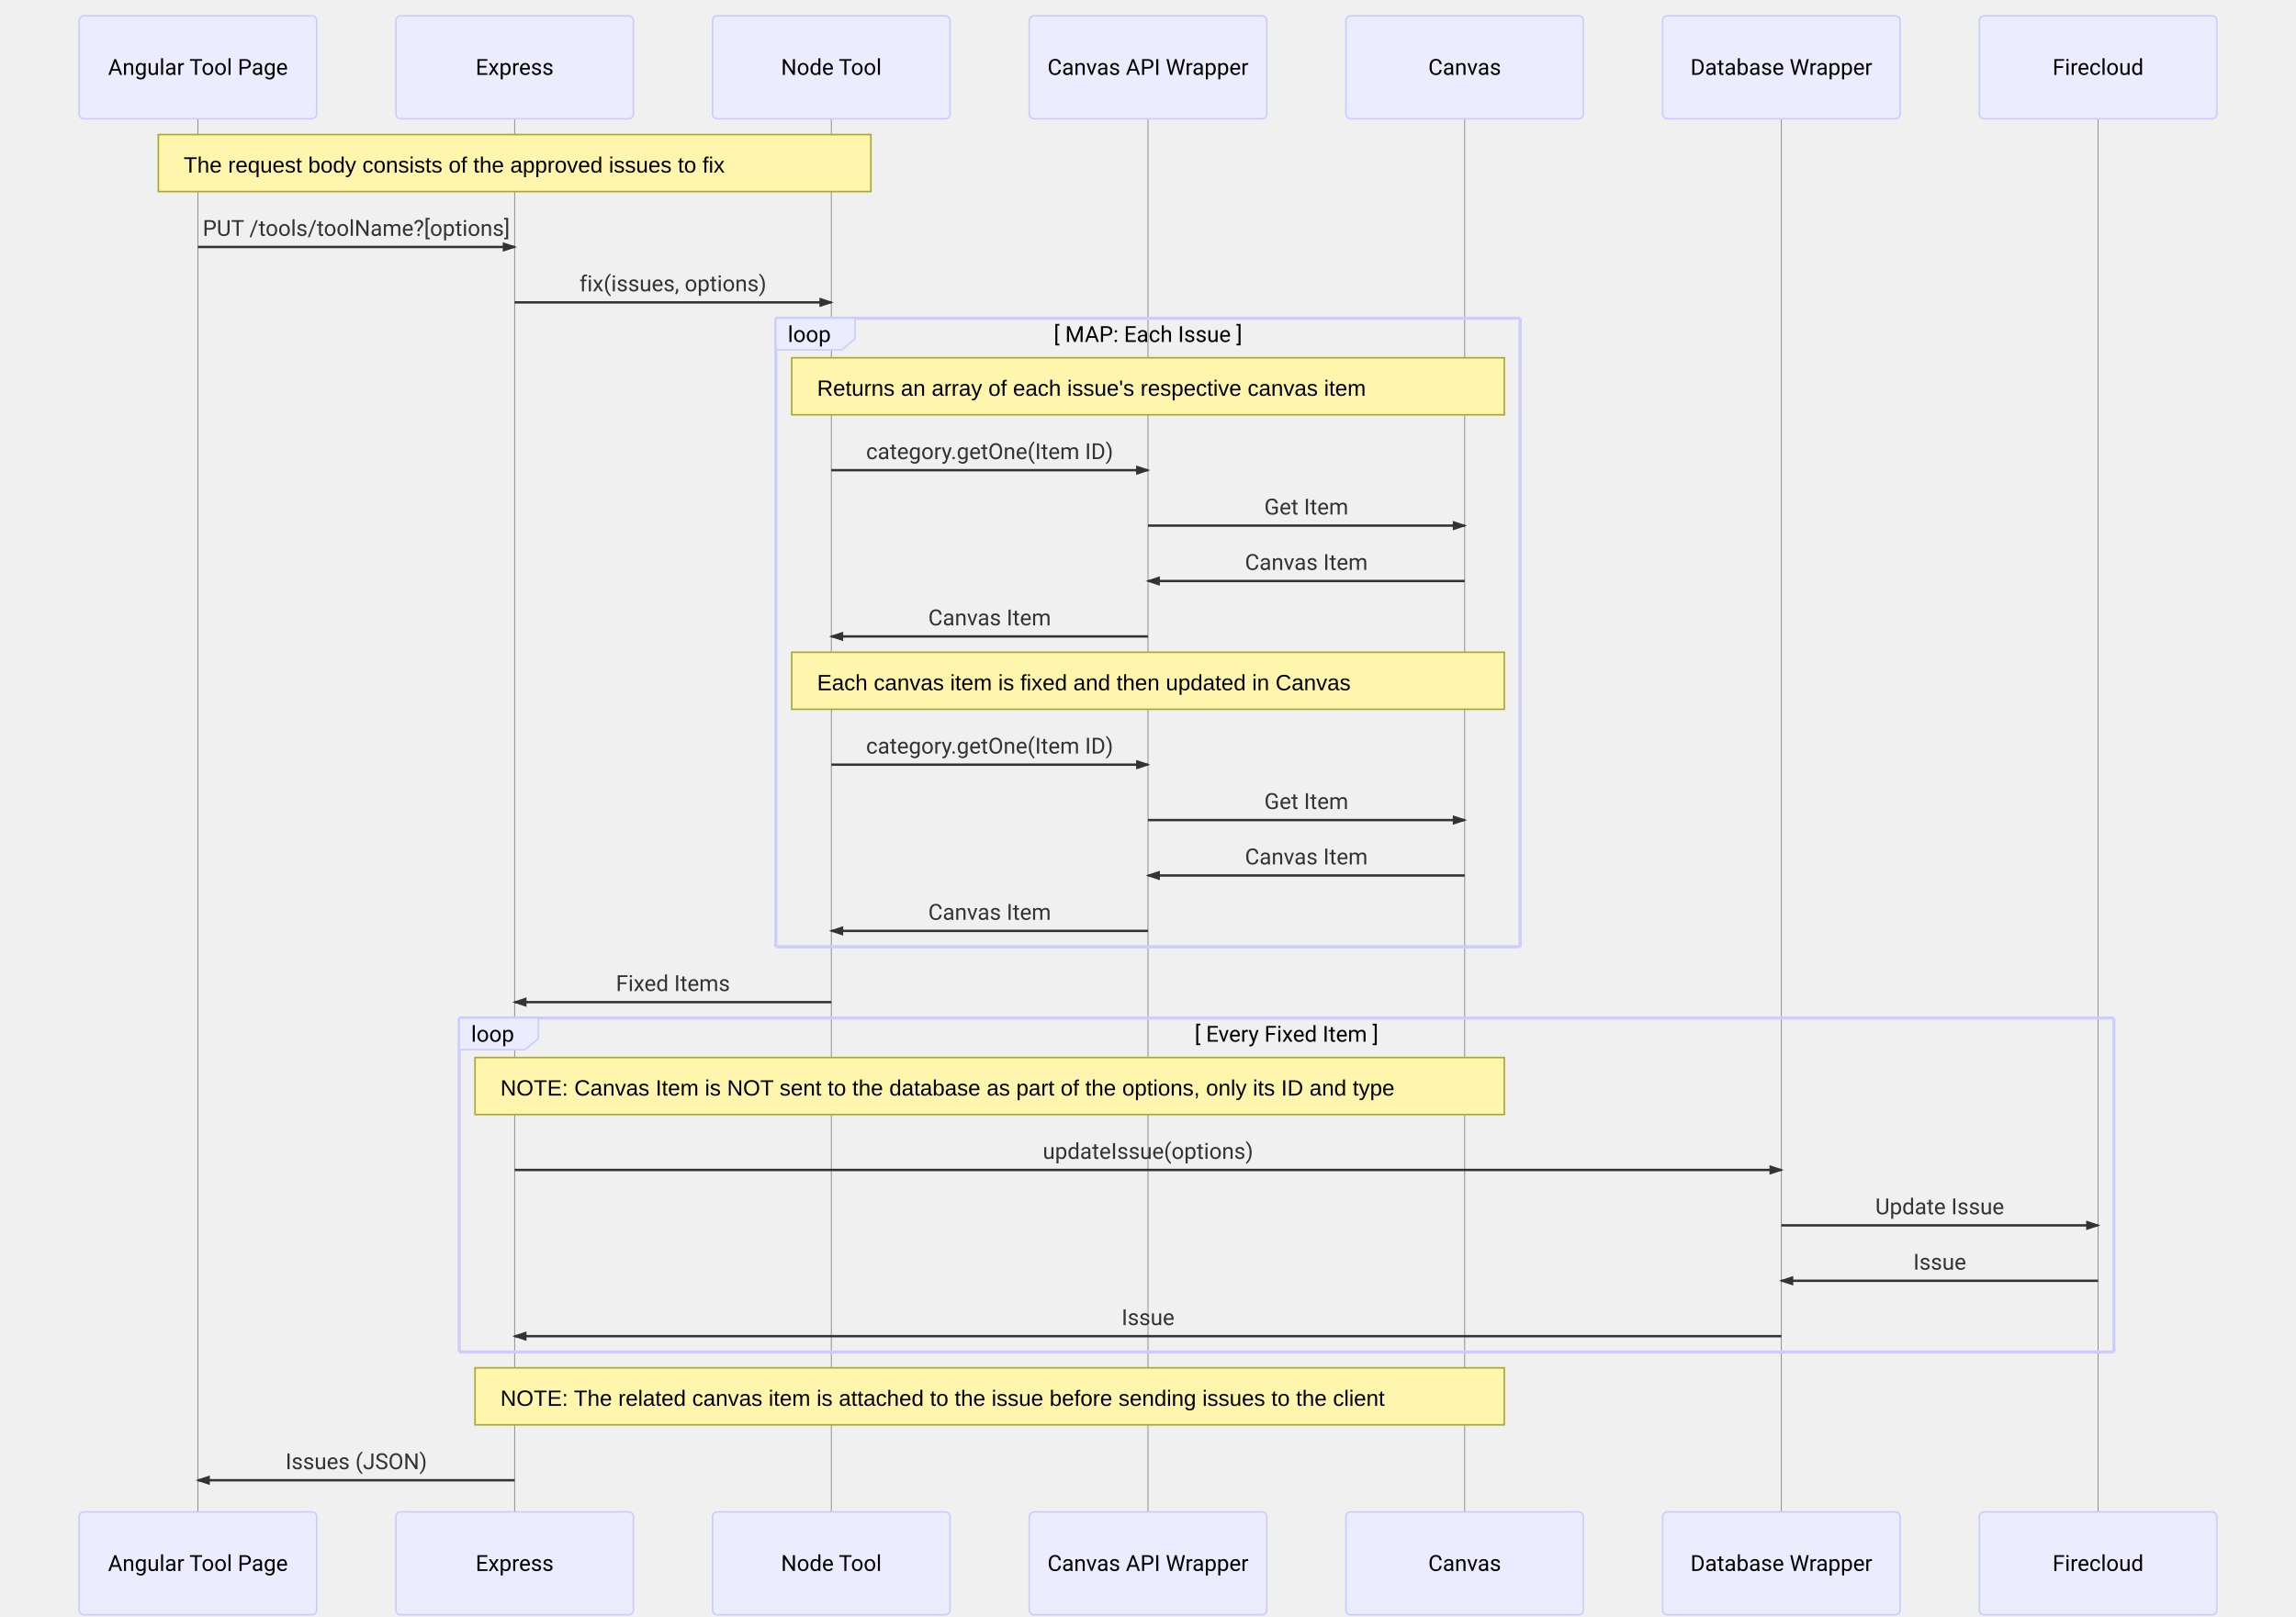
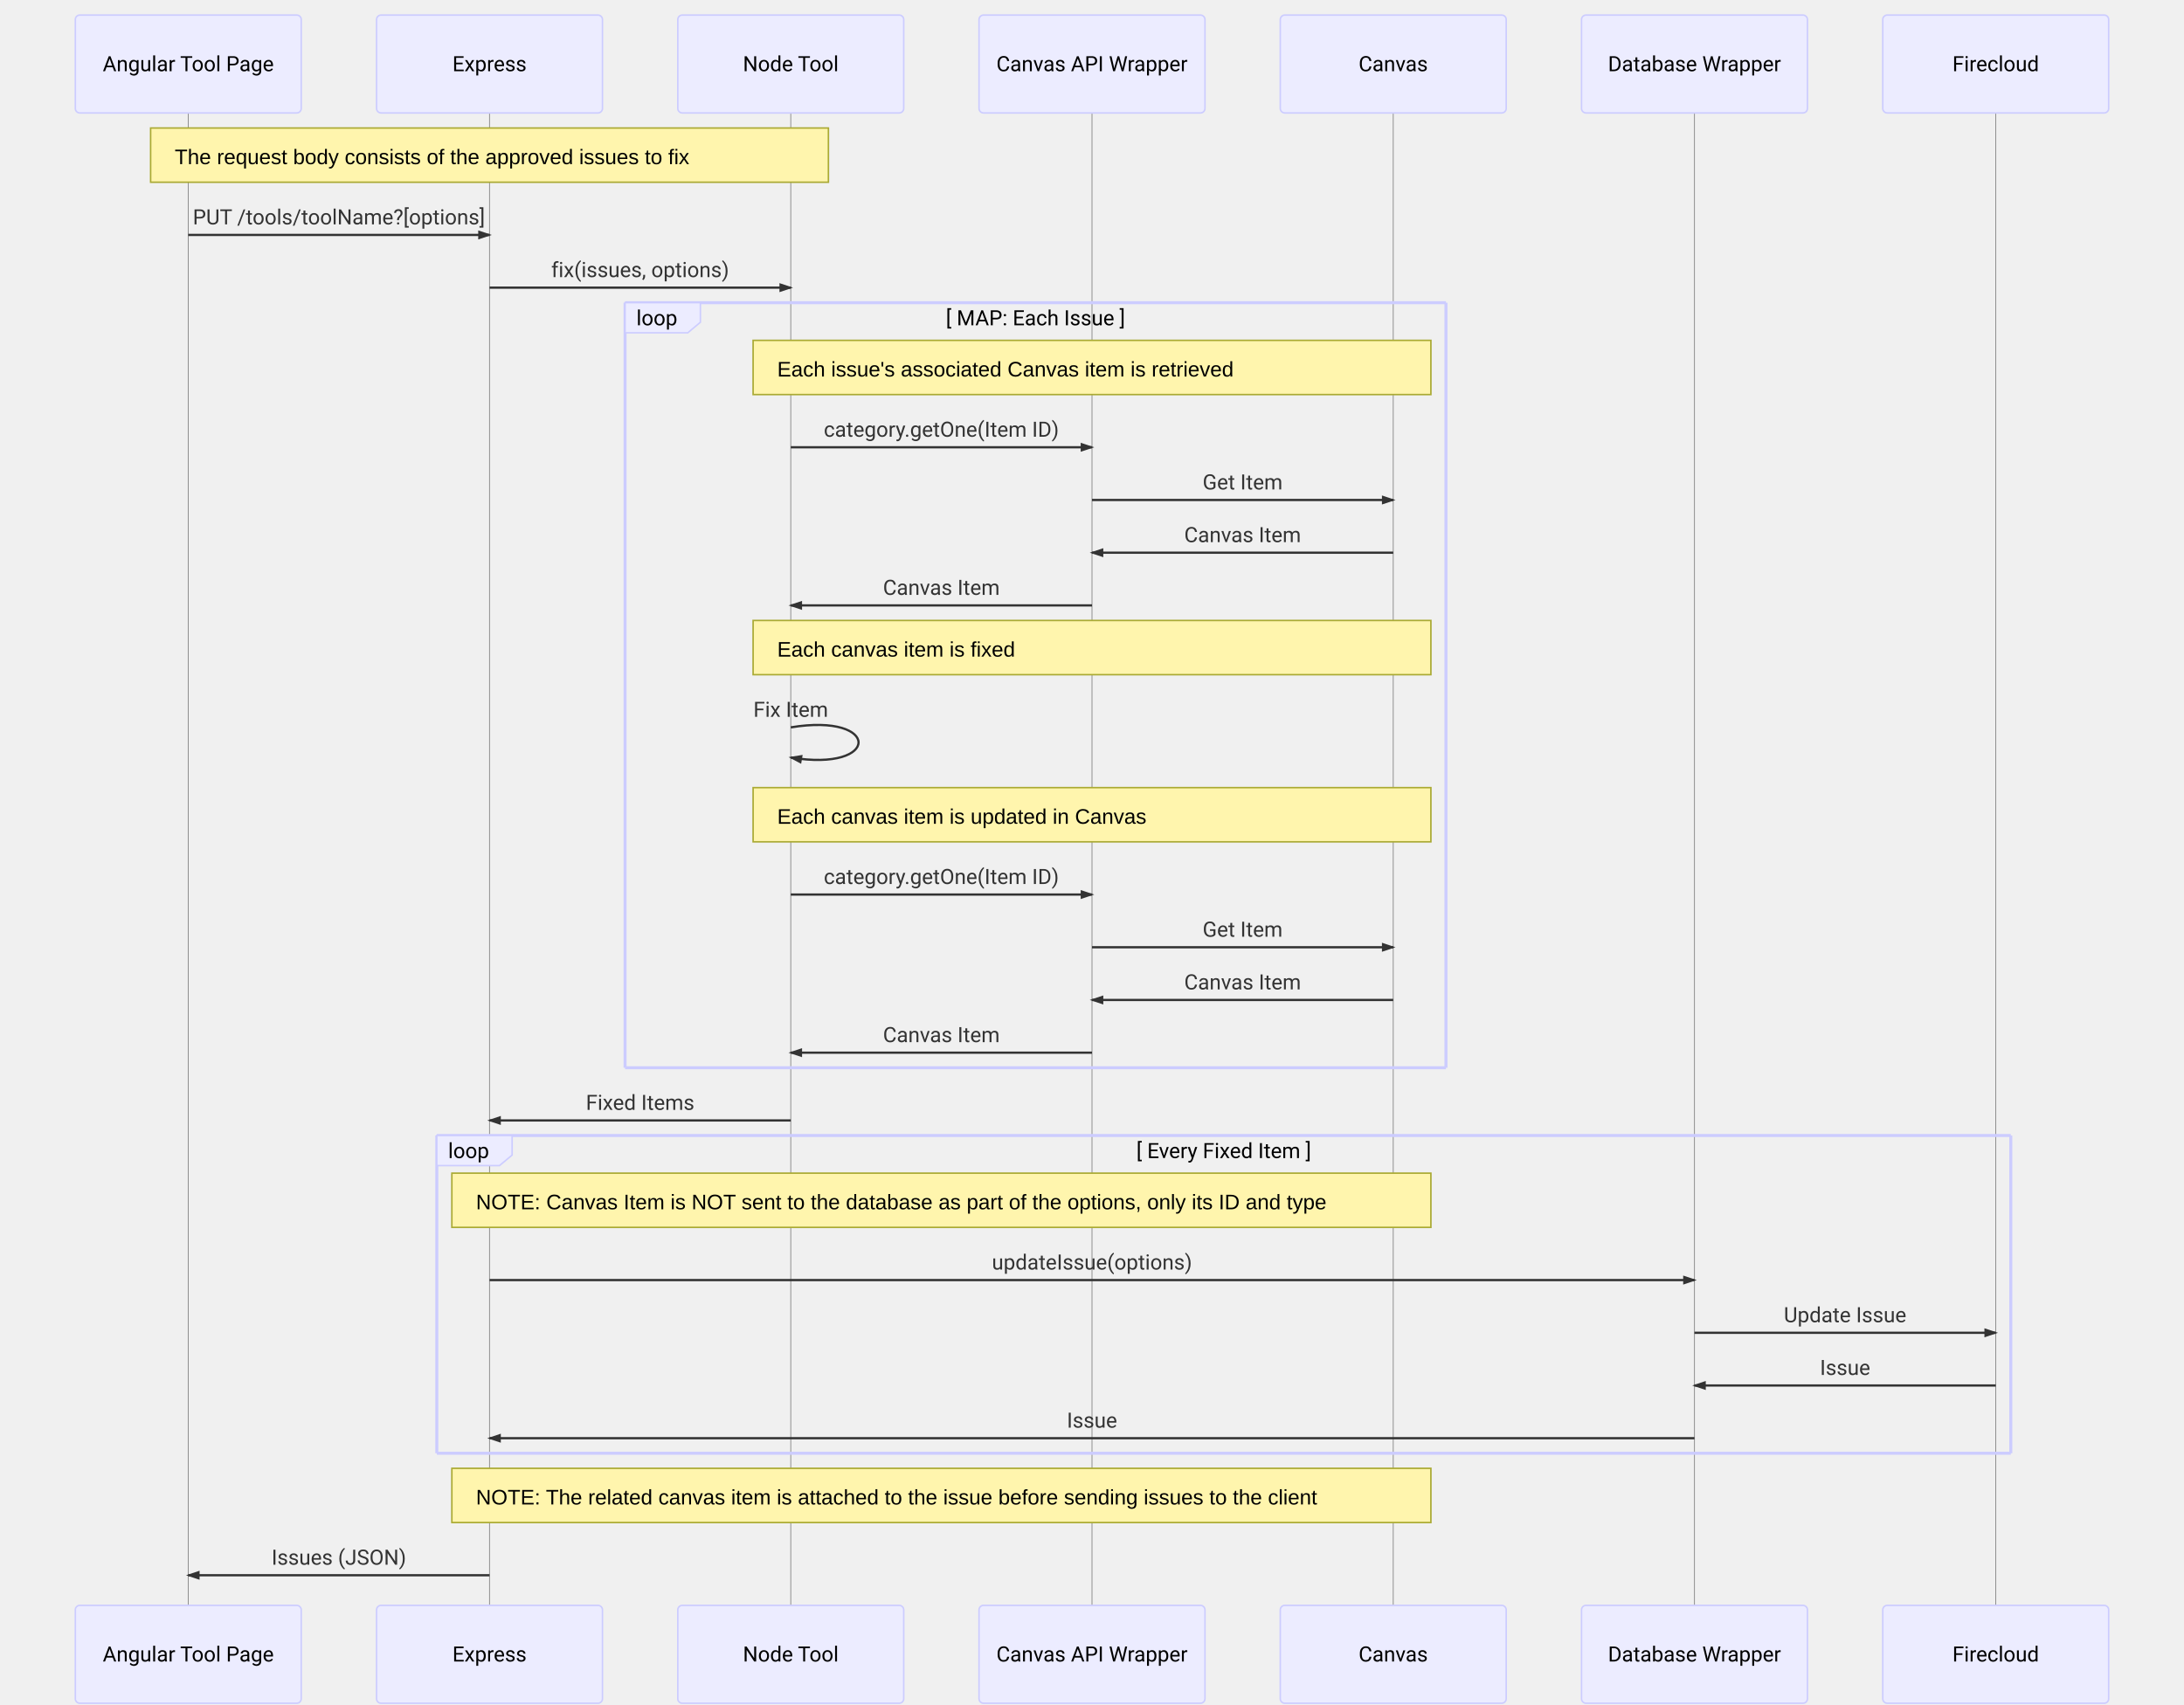
- <svg xmlns="http://www.w3.org/2000/svg" id="mermaid-1526591753409" width="100%" height="100%" style="max-width:1450px;" viewBox="-50 -10 1450 1021">
+ <svg xmlns="http://www.w3.org/2000/svg" id="mermaid-1526596666016" width="100%" height="100%" style="max-width:1450px;" viewBox="-50 -10 1450 1132">
  <style>


- #mermaid-1526591753409 .label {
+ #mermaid-1526596666016 .label {
  font-family: 'trebuchet ms', verdana, arial;
  color: #333; }

- #mermaid-1526591753409 .node rect,
- #mermaid-1526591753409 .node circle,
- #mermaid-1526591753409 .node ellipse,
- #mermaid-1526591753409 .node polygon {
+ #mermaid-1526596666016 .node rect,
+ #mermaid-1526596666016 .node circle,
+ #mermaid-1526596666016 .node ellipse,
+ #mermaid-1526596666016 .node polygon {
  fill: #ECECFF;
  stroke: #9370DB;
  stroke-width: 1px; }

- #mermaid-1526591753409 .node.clickable {
+ #mermaid-1526596666016 .node.clickable {
  cursor: pointer; }

- #mermaid-1526591753409 .arrowheadPath {
+ #mermaid-1526596666016 .arrowheadPath {
  fill: #333333; }

- #mermaid-1526591753409 .edgePath .path {
+ #mermaid-1526596666016 .edgePath .path {
  stroke: #333333;
  stroke-width: 1.5px; }

- #mermaid-1526591753409 .edgeLabel {
+ #mermaid-1526596666016 .edgeLabel {
  background-color: #e8e8e8; }

- #mermaid-1526591753409 .cluster rect {
+ #mermaid-1526596666016 .cluster rect {
  fill: #ffffde !important;
  stroke: #aaaa33 !important;
  stroke-width: 1px !important; }

- #mermaid-1526591753409 .cluster text {
+ #mermaid-1526596666016 .cluster text {
  fill: #333; }

- #mermaid-1526591753409 div.mermaidTooltip {
+ #mermaid-1526596666016 div.mermaidTooltip {
  position: absolute;
  text-align: center;
  max-width: 200px;
  padding: 2px;
  font-family: 'trebuchet ms', verdana, arial;
  font-size: 12px;
  background: #ffffde;
  border: 1px solid #aaaa33;
  border-radius: 2px;
  pointer-events: none;
  z-index: 100; }

- #mermaid-1526591753409 .actor {
+ #mermaid-1526596666016 .actor {
  stroke: #CCCCFF;
  fill: #ECECFF; }

- #mermaid-1526591753409 text.actor {
+ #mermaid-1526596666016 text.actor {
  fill: black;
  stroke: none; }

- #mermaid-1526591753409 .actor-line {
+ #mermaid-1526596666016 .actor-line {
  stroke: grey; }

- #mermaid-1526591753409 .messageLine0 {
+ #mermaid-1526596666016 .messageLine0 {
  stroke-width: 1.5;
  stroke-dasharray: '2 2';
  marker-end: 'url(#arrowhead)';
  stroke: #333; }

- #mermaid-1526591753409 .messageLine1 {
+ #mermaid-1526596666016 .messageLine1 {
  stroke-width: 1.5;
  stroke-dasharray: '2 2';
  stroke: #333; }

- #mermaid-1526591753409 #arrowhead {
+ #mermaid-1526596666016 #arrowhead {
  fill: #333; }

- #mermaid-1526591753409 #crosshead path {
+ #mermaid-1526596666016 #crosshead path {
  fill: #333 !important;
  stroke: #333 !important; }

- #mermaid-1526591753409 .messageText {
+ #mermaid-1526596666016 .messageText {
  fill: #333;
  stroke: none; }

- #mermaid-1526591753409 .labelBox {
+ #mermaid-1526596666016 .labelBox {
  stroke: #CCCCFF;
  fill: #ECECFF; }

- #mermaid-1526591753409 .labelText {
+ #mermaid-1526596666016 .labelText {
  fill: black;
  stroke: none; }

- #mermaid-1526591753409 .loopText {
+ #mermaid-1526596666016 .loopText {
  fill: black;
  stroke: none; }

- #mermaid-1526591753409 .loopLine {
+ #mermaid-1526596666016 .loopLine {
  stroke-width: 2;
  stroke-dasharray: '2 2';
  marker-end: 'url(#arrowhead)';
  stroke: #CCCCFF; }

- #mermaid-1526591753409 .note {
+ #mermaid-1526596666016 .note {
  stroke: #aaaa33;
  fill: #fff5ad; }

- #mermaid-1526591753409 .noteText {
+ #mermaid-1526596666016 .noteText {
  fill: black;
  stroke: none;
  font-family: 'trebuchet ms', verdana, arial;
  font-size: 14px; }


- #mermaid-1526591753409 .section {
+ #mermaid-1526596666016 .section {
  stroke: none;
  opacity: 0.2; }

- #mermaid-1526591753409 .section0 {
+ #mermaid-1526596666016 .section0 {
  fill: rgba(102, 102, 255, 0.49); }

- #mermaid-1526591753409 .section2 {
+ #mermaid-1526596666016 .section2 {
  fill: #fff400; }

- #mermaid-1526591753409 .section1,
- #mermaid-1526591753409 .section3 {
+ #mermaid-1526596666016 .section1,
+ #mermaid-1526596666016 .section3 {
  fill: white;
  opacity: 0.2; }

- #mermaid-1526591753409 .sectionTitle0 {
+ #mermaid-1526596666016 .sectionTitle0 {
  fill: #333; }

- #mermaid-1526591753409 .sectionTitle1 {
+ #mermaid-1526596666016 .sectionTitle1 {
  fill: #333; }

- #mermaid-1526591753409 .sectionTitle2 {
+ #mermaid-1526596666016 .sectionTitle2 {
  fill: #333; }

- #mermaid-1526591753409 .sectionTitle3 {
+ #mermaid-1526596666016 .sectionTitle3 {
  fill: #333; }

- #mermaid-1526591753409 .sectionTitle {
+ #mermaid-1526596666016 .sectionTitle {
  text-anchor: start;
  font-size: 11px;
  text-height: 14px; }


- #mermaid-1526591753409 .grid .tick {
+ #mermaid-1526596666016 .grid .tick {
  stroke: lightgrey;
  opacity: 0.3;
  shape-rendering: crispEdges; }

- #mermaid-1526591753409 .grid path {
+ #mermaid-1526596666016 .grid path {
  stroke-width: 0; }


- #mermaid-1526591753409 .today {
+ #mermaid-1526596666016 .today {
  fill: none;
  stroke: red;
  stroke-width: 2px; }



- #mermaid-1526591753409 .task {
+ #mermaid-1526596666016 .task {
  stroke-width: 2; }

- #mermaid-1526591753409 .taskText {
+ #mermaid-1526596666016 .taskText {
  text-anchor: middle;
  font-size: 11px; }

- #mermaid-1526591753409 .taskTextOutsideRight {
+ #mermaid-1526596666016 .taskTextOutsideRight {
  fill: black;
  text-anchor: start;
  font-size: 11px; }

- #mermaid-1526591753409 .taskTextOutsideLeft {
+ #mermaid-1526596666016 .taskTextOutsideLeft {
  fill: black;
  text-anchor: end;
  font-size: 11px; }


- #mermaid-1526591753409 .taskText0,
- #mermaid-1526591753409 .taskText1,
- #mermaid-1526591753409 .taskText2,
- #mermaid-1526591753409 .taskText3 {
+ #mermaid-1526596666016 .taskText0,
+ #mermaid-1526596666016 .taskText1,
+ #mermaid-1526596666016 .taskText2,
+ #mermaid-1526596666016 .taskText3 {
  fill: white; }

- #mermaid-1526591753409 .task0,
- #mermaid-1526591753409 .task1,
- #mermaid-1526591753409 .task2,
- #mermaid-1526591753409 .task3 {
+ #mermaid-1526596666016 .task0,
+ #mermaid-1526596666016 .task1,
+ #mermaid-1526596666016 .task2,
+ #mermaid-1526596666016 .task3 {
  fill: #8a90dd;
  stroke: #534fbc; }

- #mermaid-1526591753409 .taskTextOutside0,
- #mermaid-1526591753409 .taskTextOutside2 {
+ #mermaid-1526596666016 .taskTextOutside0,
+ #mermaid-1526596666016 .taskTextOutside2 {
  fill: black; }

- #mermaid-1526591753409 .taskTextOutside1,
- #mermaid-1526591753409 .taskTextOutside3 {
+ #mermaid-1526596666016 .taskTextOutside1,
+ #mermaid-1526596666016 .taskTextOutside3 {
  fill: black; }


- #mermaid-1526591753409 .active0,
- #mermaid-1526591753409 .active1,
- #mermaid-1526591753409 .active2,
- #mermaid-1526591753409 .active3 {
+ #mermaid-1526596666016 .active0,
+ #mermaid-1526596666016 .active1,
+ #mermaid-1526596666016 .active2,
+ #mermaid-1526596666016 .active3 {
  fill: #bfc7ff;
  stroke: #534fbc; }

- #mermaid-1526591753409 .activeText0,
- #mermaid-1526591753409 .activeText1,
- #mermaid-1526591753409 .activeText2,
- #mermaid-1526591753409 .activeText3 {
+ #mermaid-1526596666016 .activeText0,
+ #mermaid-1526596666016 .activeText1,
+ #mermaid-1526596666016 .activeText2,
+ #mermaid-1526596666016 .activeText3 {
  fill: black !important; }


- #mermaid-1526591753409 .done0,
- #mermaid-1526591753409 .done1,
- #mermaid-1526591753409 .done2,
- #mermaid-1526591753409 .done3 {
+ #mermaid-1526596666016 .done0,
+ #mermaid-1526596666016 .done1,
+ #mermaid-1526596666016 .done2,
+ #mermaid-1526596666016 .done3 {
  stroke: grey;
  fill: lightgrey;
  stroke-width: 2; }

- #mermaid-1526591753409 .doneText0,
- #mermaid-1526591753409 .doneText1,
- #mermaid-1526591753409 .doneText2,
- #mermaid-1526591753409 .doneText3 {
+ #mermaid-1526596666016 .doneText0,
+ #mermaid-1526596666016 .doneText1,
+ #mermaid-1526596666016 .doneText2,
+ #mermaid-1526596666016 .doneText3 {
  fill: black !important; }


- #mermaid-1526591753409 .crit0,
- #mermaid-1526591753409 .crit1,
- #mermaid-1526591753409 .crit2,
- #mermaid-1526591753409 .crit3 {
+ #mermaid-1526596666016 .crit0,
+ #mermaid-1526596666016 .crit1,
+ #mermaid-1526596666016 .crit2,
+ #mermaid-1526596666016 .crit3 {
  stroke: #ff8888;
  fill: red;
  stroke-width: 2; }

- #mermaid-1526591753409 .activeCrit0,
- #mermaid-1526591753409 .activeCrit1,
- #mermaid-1526591753409 .activeCrit2,
- #mermaid-1526591753409 .activeCrit3 {
+ #mermaid-1526596666016 .activeCrit0,
+ #mermaid-1526596666016 .activeCrit1,
+ #mermaid-1526596666016 .activeCrit2,
+ #mermaid-1526596666016 .activeCrit3 {
  stroke: #ff8888;
  fill: #bfc7ff;
  stroke-width: 2; }

- #mermaid-1526591753409 .doneCrit0,
- #mermaid-1526591753409 .doneCrit1,
- #mermaid-1526591753409 .doneCrit2,
- #mermaid-1526591753409 .doneCrit3 {
+ #mermaid-1526596666016 .doneCrit0,
+ #mermaid-1526596666016 .doneCrit1,
+ #mermaid-1526596666016 .doneCrit2,
+ #mermaid-1526596666016 .doneCrit3 {
  stroke: #ff8888;
  fill: lightgrey;
  stroke-width: 2;
  cursor: pointer;
  shape-rendering: crispEdges; }

- #mermaid-1526591753409 .doneCritText0,
- #mermaid-1526591753409 .doneCritText1,
- #mermaid-1526591753409 .doneCritText2,
- #mermaid-1526591753409 .doneCritText3 {
+ #mermaid-1526596666016 .doneCritText0,
+ #mermaid-1526596666016 .doneCritText1,
+ #mermaid-1526596666016 .doneCritText2,
+ #mermaid-1526596666016 .doneCritText3 {
  fill: black !important; }

- #mermaid-1526591753409 .activeCritText0,
- #mermaid-1526591753409 .activeCritText1,
- #mermaid-1526591753409 .activeCritText2,
- #mermaid-1526591753409 .activeCritText3 {
+ #mermaid-1526596666016 .activeCritText0,
+ #mermaid-1526596666016 .activeCritText1,
+ #mermaid-1526596666016 .activeCritText2,
+ #mermaid-1526596666016 .activeCritText3 {
  fill: black !important; }

- #mermaid-1526591753409 .titleText {
+ #mermaid-1526596666016 .titleText {
  text-anchor: middle;
  font-size: 18px;
  fill: black; }

- #mermaid-1526591753409 g.classGroup text {
+ #mermaid-1526596666016 g.classGroup text {
  fill: #9370DB;
  stroke: none;
  font-family: 'trebuchet ms', verdana, arial;
  font-size: 10px; }

- #mermaid-1526591753409 g.classGroup rect {
+ #mermaid-1526596666016 g.classGroup rect {
  fill: #ECECFF;
  stroke: #9370DB; }

- #mermaid-1526591753409 g.classGroup line {
-   stroke: #9370DB;
-   stroke-width: 1; }
- 
- #mermaid-1526591753409 .classLabel .box {
+ #mermaid-1526596666016 g.classGroup line {
+   stroke: #9370DB;
+   stroke-width: 1; }
+ 
+ #mermaid-1526596666016 .classLabel .box {
  stroke: none;
  stroke-width: 0;
  fill: #ECECFF;
  opacity: 0.5; }

- #mermaid-1526591753409 .classLabel .label {
+ #mermaid-1526596666016 .classLabel .label {
  fill: #9370DB;
  font-size: 10px; }

- #mermaid-1526591753409 .relation {
+ #mermaid-1526596666016 .relation {
  stroke: #9370DB;
  stroke-width: 1;
  fill: none; }

- #mermaid-1526591753409 #compositionStart {
-   fill: #9370DB;
-   stroke: #9370DB;
-   stroke-width: 1; }
- 
- #mermaid-1526591753409 #compositionEnd {
-   fill: #9370DB;
-   stroke: #9370DB;
-   stroke-width: 1; }
- 
- #mermaid-1526591753409 #aggregationStart {
+ #mermaid-1526596666016 #compositionStart {
+   fill: #9370DB;
+   stroke: #9370DB;
+   stroke-width: 1; }
+ 
+ #mermaid-1526596666016 #compositionEnd {
+   fill: #9370DB;
+   stroke: #9370DB;
+   stroke-width: 1; }
+ 
+ #mermaid-1526596666016 #aggregationStart {
  fill: #ECECFF;
  stroke: #9370DB;
  stroke-width: 1; }

- #mermaid-1526591753409 #aggregationEnd {
+ #mermaid-1526596666016 #aggregationEnd {
  fill: #ECECFF;
  stroke: #9370DB;
  stroke-width: 1; }

- #mermaid-1526591753409 #dependencyStart {
-   fill: #9370DB;
-   stroke: #9370DB;
-   stroke-width: 1; }
- 
- #mermaid-1526591753409 #dependencyEnd {
-   fill: #9370DB;
-   stroke: #9370DB;
-   stroke-width: 1; }
- 
- #mermaid-1526591753409 #extensionStart {
-   fill: #9370DB;
-   stroke: #9370DB;
-   stroke-width: 1; }
- 
- #mermaid-1526591753409 #extensionEnd {
-   fill: #9370DB;
-   stroke: #9370DB;
-   stroke-width: 1; }
- 
- #mermaid-1526591753409 .commit-id,
- #mermaid-1526591753409 .commit-msg,
- #mermaid-1526591753409 .branch-label {
+ #mermaid-1526596666016 #dependencyStart {
+   fill: #9370DB;
+   stroke: #9370DB;
+   stroke-width: 1; }
+ 
+ #mermaid-1526596666016 #dependencyEnd {
+   fill: #9370DB;
+   stroke: #9370DB;
+   stroke-width: 1; }
+ 
+ #mermaid-1526596666016 #extensionStart {
+   fill: #9370DB;
+   stroke: #9370DB;
+   stroke-width: 1; }
+ 
+ #mermaid-1526596666016 #extensionEnd {
+   fill: #9370DB;
+   stroke: #9370DB;
+   stroke-width: 1; }
+ 
+ #mermaid-1526596666016 .commit-id,
+ #mermaid-1526596666016 .commit-msg,
+ #mermaid-1526596666016 .branch-label {
  fill: lightgrey;
  color: lightgrey; }
</style>
-   <style>#mermaid-1526591753409 {
+   <style>#mermaid-1526596666016 {
    color: rgba(0, 0, 0, 0.65);
    font: normal normal 400 normal 14px / 21px "Monospaced Number", "Chinese Quote", -apple-system, BlinkMacSystemFont, "Segoe UI", Roboto, "PingFang SC", "Hiragino Sans GB", "Microsoft YaHei", "Helvetica Neue", Helvetica, Arial, sans-serif;
  }</style>
  <g />
  <g>
-     <line id="actor0" x1="75" y1="5" x2="75" y2="1010" class="actor-line" stroke-width="0.5px" stroke="#999" />
+     <line id="actor700" x1="75" y1="5" x2="75" y2="1121" class="actor-line" stroke-width="0.5px" stroke="#999" />
    <rect x="0" y="0" fill="#eaeaea" stroke="#666" width="150" height="65" rx="3" ry="3" class="actor" />
    <text x="75" y="32.5" dominant-baseline="central" alignment-baseline="central" class="actor" style="text-anchor: middle;">
      <tspan x="75" dy="0">Angular Tool Page</tspan>
    </text>
  </g>
  <g>
-     <line id="actor1" x1="275" y1="5" x2="275" y2="1010" class="actor-line" stroke-width="0.5px" stroke="#999" />
+     <line id="actor701" x1="275" y1="5" x2="275" y2="1121" class="actor-line" stroke-width="0.5px" stroke="#999" />
    <rect x="200" y="0" fill="#eaeaea" stroke="#666" width="150" height="65" rx="3" ry="3" class="actor" />
    <text x="275" y="32.5" dominant-baseline="central" alignment-baseline="central" class="actor" style="text-anchor: middle;">
      <tspan x="275" dy="0">Express</tspan>
    </text>
  </g>
  <g>
-     <line id="actor2" x1="475" y1="5" x2="475" y2="1010" class="actor-line" stroke-width="0.5px" stroke="#999" />
+     <line id="actor702" x1="475" y1="5" x2="475" y2="1121" class="actor-line" stroke-width="0.5px" stroke="#999" />
    <rect x="400" y="0" fill="#eaeaea" stroke="#666" width="150" height="65" rx="3" ry="3" class="actor" />
    <text x="475" y="32.5" dominant-baseline="central" alignment-baseline="central" class="actor" style="text-anchor: middle;">
      <tspan x="475" dy="0">Node Tool</tspan>
    </text>
  </g>
  <g>
-     <line id="actor3" x1="675" y1="5" x2="675" y2="1010" class="actor-line" stroke-width="0.5px" stroke="#999" />
+     <line id="actor703" x1="675" y1="5" x2="675" y2="1121" class="actor-line" stroke-width="0.5px" stroke="#999" />
    <rect x="600" y="0" fill="#eaeaea" stroke="#666" width="150" height="65" rx="3" ry="3" class="actor" />
    <text x="675" y="32.5" dominant-baseline="central" alignment-baseline="central" class="actor" style="text-anchor: middle;">
      <tspan x="675" dy="0">Canvas API Wrapper</tspan>
    </text>
  </g>
  <g>
-     <line id="actor4" x1="875" y1="5" x2="875" y2="1010" class="actor-line" stroke-width="0.5px" stroke="#999" />
+     <line id="actor704" x1="875" y1="5" x2="875" y2="1121" class="actor-line" stroke-width="0.5px" stroke="#999" />
    <rect x="800" y="0" fill="#eaeaea" stroke="#666" width="150" height="65" rx="3" ry="3" class="actor" />
    <text x="875" y="32.5" dominant-baseline="central" alignment-baseline="central" class="actor" style="text-anchor: middle;">
      <tspan x="875" dy="0">Canvas</tspan>
    </text>
  </g>
  <g>
-     <line id="actor5" x1="1075" y1="5" x2="1075" y2="1010" class="actor-line" stroke-width="0.5px" stroke="#999" />
+     <line id="actor705" x1="1075" y1="5" x2="1075" y2="1121" class="actor-line" stroke-width="0.5px" stroke="#999" />
    <rect x="1000" y="0" fill="#eaeaea" stroke="#666" width="150" height="65" rx="3" ry="3" class="actor" />
    <text x="1075" y="32.5" dominant-baseline="central" alignment-baseline="central" class="actor" style="text-anchor: middle;">
      <tspan x="1075" dy="0">Database Wrapper</tspan>
    </text>
  </g>
  <g>
-     <line id="actor6" x1="1275" y1="5" x2="1275" y2="1010" class="actor-line" stroke-width="0.5px" stroke="#999" />
+     <line id="actor706" x1="1275" y1="5" x2="1275" y2="1121" class="actor-line" stroke-width="0.5px" stroke="#999" />
    <rect x="1200" y="0" fill="#eaeaea" stroke="#666" width="150" height="65" rx="3" ry="3" class="actor" />
    <text x="1275" y="32.5" dominant-baseline="central" alignment-baseline="central" class="actor" style="text-anchor: middle;">
      <tspan x="1275" dy="0">Firecloud</tspan>
    </text>
  </g>
  <defs>
    <marker id="arrowhead" refX="5" refY="2" markerWidth="6" markerHeight="4" orient="auto">
      <path d="M 0,0 V 4 L6,2 Z" />
    </marker>
  </defs>
  <defs>
    <marker id="crosshead" markerWidth="15" markerHeight="8" orient="auto" refX="16" refY="4">
      <path fill="black" stroke="#000000" stroke-width="1px" d="M 9,2 V 6 L16,4 Z" style="stroke-dasharray: 0, 0;" />
      <path fill="none" stroke="#000000" stroke-width="1px" d="M 0,1 L 6,7 M 6,1 L 0,7" style="stroke-dasharray: 0, 0;" />
    </marker>
  </defs>
  <g>
    <rect x="50" y="75" fill="#EDF2AE" stroke="#666" width="450" height="36" rx="0" ry="0" class="note" />
    <text x="46" y="99" fill="black" class="noteText">
      <tspan x="66" fill="black">The request body consists of the approved issues to fix</tspan>
    </text>
  </g>
  <g>
    <text x="175" y="139" class="messageText" style="text-anchor: middle;">PUT /tools/toolName?[options]</text>
    <line x1="75" y1="146" x2="275" y2="146" class="messageLine0" stroke-width="2" stroke="black" marker-end="url(#arrowhead)" style="fill: none;" />
  </g>
  <g>
    <text x="375" y="174" class="messageText" style="text-anchor: middle;">fix(issues, options)</text>
    <line x1="275" y1="181" x2="475" y2="181" class="messageLine0" stroke-width="2" stroke="black" marker-end="url(#arrowhead)" style="fill: none;" />
  </g>
  <g>
    <rect x="450" y="216" fill="#EDF2AE" stroke="#666" width="450" height="36" rx="0" ry="0" class="note" />
    <text x="446" y="240" fill="black" class="noteText">
-       <tspan x="466" fill="black">Returns an array of each issue's respective canvas item</tspan>
+       <tspan x="466" fill="black">Each issue's associated Canvas item is retrieved</tspan>
    </text>
  </g>
  <g>
    <text x="575" y="280" class="messageText" style="text-anchor: middle;">category.getOne(Item ID)</text>
    <line x1="475" y1="287" x2="675" y2="287" class="messageLine0" stroke-width="2" stroke="black" marker-end="url(#arrowhead)" style="fill: none;" />
  </g>
  <g>
    <text x="775" y="315" class="messageText" style="text-anchor: middle;">Get Item</text>
    <line x1="675" y1="322" x2="875" y2="322" class="messageLine0" stroke-width="2" stroke="black" marker-end="url(#arrowhead)" style="fill: none;" />
  </g>
  <g>
    <text x="775" y="350" class="messageText" style="text-anchor: middle;">Canvas Item</text>
    <line x1="875" y1="357" x2="675" y2="357" class="messageLine0" stroke-width="2" stroke="black" marker-end="url(#arrowhead)" style="fill: none;" />
  </g>
  <g>
    <text x="575" y="385" class="messageText" style="text-anchor: middle;">Canvas Item</text>
    <line x1="675" y1="392" x2="475" y2="392" class="messageLine0" stroke-width="2" stroke="black" marker-end="url(#arrowhead)" style="fill: none;" />
  </g>
  <g>
    <rect x="450" y="402" fill="#EDF2AE" stroke="#666" width="450" height="36" rx="0" ry="0" class="note" />
    <text x="446" y="426" fill="black" class="noteText">
-       <tspan x="466" fill="black">Each canvas item is fixed and then updated in Canvas</tspan>
-     </text>
-   </g>
-   <g>
-     <text x="575" y="466" class="messageText" style="text-anchor: middle;">category.getOne(Item ID)</text>
-     <line x1="475" y1="473" x2="675" y2="473" class="messageLine0" stroke-width="2" stroke="black" marker-end="url(#arrowhead)" style="fill: none;" />
-   </g>
-   <g>
-     <text x="775" y="501" class="messageText" style="text-anchor: middle;">Get Item</text>
-     <line x1="675" y1="508" x2="875" y2="508" class="messageLine0" stroke-width="2" stroke="black" marker-end="url(#arrowhead)" style="fill: none;" />
-   </g>
-   <g>
-     <text x="775" y="536" class="messageText" style="text-anchor: middle;">Canvas Item</text>
-     <line x1="875" y1="543" x2="675" y2="543" class="messageLine0" stroke-width="2" stroke="black" marker-end="url(#arrowhead)" style="fill: none;" />
-   </g>
-   <g>
-     <text x="575" y="571" class="messageText" style="text-anchor: middle;">Canvas Item</text>
-     <line x1="675" y1="578" x2="475" y2="578" class="messageLine0" stroke-width="2" stroke="black" marker-end="url(#arrowhead)" style="fill: none;" />
-   </g>
-   <g>
-     <line x1="440" y1="191" x2="910" y2="191" class="loopLine" />
-     <line x1="910" y1="191" x2="910" y2="588" class="loopLine" />
-     <line x1="440" y1="588" x2="910" y2="588" class="loopLine" />
-     <line x1="440" y1="191" x2="440" y2="588" class="loopLine" />
-     <polygon points="440,191 490,191 490,204 481.6,211 440,211" class="labelBox" />
-     <text x="447.5" y="206" fill="black" class="labelText">
-       <tspan x="447.5" fill="black">loop</tspan>
-     </text>
-     <text x="675" y="206" fill="black" class="loopText" style="text-anchor: middle;">
-       <tspan x="675" fill="black">[ MAP: Each Issue ]</tspan>
-     </text>
-   </g>
-   <g>
-     <text x="375" y="616" class="messageText" style="text-anchor: middle;">Fixed Items</text>
-     <line x1="475" y1="623" x2="275" y2="623" class="messageLine0" stroke-width="2" stroke="black" marker-end="url(#arrowhead)" style="fill: none;" />
-   </g>
-   <g>
-     <rect x="250" y="658" fill="#EDF2AE" stroke="#666" width="650" height="36" rx="0" ry="0" class="note" />
-     <text x="246" y="682" fill="black" class="noteText">
+       <tspan x="466" fill="black">Each canvas item is fixed</tspan>
+     </text>
+   </g>
+   <g>
+     <text x="475" y="466" class="messageText" style="text-anchor: middle;">Fix Item</text>
+     <path d="M 475,473 C 535,463 535,503 475,493" class="messageLine0" stroke-width="2" stroke="black" marker-end="url(#arrowhead)" style="fill: none;" />
+   </g>
+   <g>
+     <rect x="450" y="513" fill="#EDF2AE" stroke="#666" width="450" height="36" rx="0" ry="0" class="note" />
+     <text x="446" y="537" fill="black" class="noteText">
+       <tspan x="466" fill="black">Each canvas item is updated in Canvas</tspan>
+     </text>
+   </g>
+   <g>
+     <text x="575" y="577" class="messageText" style="text-anchor: middle;">category.getOne(Item ID)</text>
+     <line x1="475" y1="584" x2="675" y2="584" class="messageLine0" stroke-width="2" stroke="black" marker-end="url(#arrowhead)" style="fill: none;" />
+   </g>
+   <g>
+     <text x="775" y="612" class="messageText" style="text-anchor: middle;">Get Item</text>
+     <line x1="675" y1="619" x2="875" y2="619" class="messageLine0" stroke-width="2" stroke="black" marker-end="url(#arrowhead)" style="fill: none;" />
+   </g>
+   <g>
+     <text x="775" y="647" class="messageText" style="text-anchor: middle;">Canvas Item</text>
+     <line x1="875" y1="654" x2="675" y2="654" class="messageLine0" stroke-width="2" stroke="black" marker-end="url(#arrowhead)" style="fill: none;" />
+   </g>
+   <g>
+     <text x="575" y="682" class="messageText" style="text-anchor: middle;">Canvas Item</text>
+     <line x1="675" y1="689" x2="475" y2="689" class="messageLine0" stroke-width="2" stroke="black" marker-end="url(#arrowhead)" style="fill: none;" />
+   </g>
+   <g>
+     <line x1="365" y1="191" x2="910" y2="191" class="loopLine" />
+     <line x1="910" y1="191" x2="910" y2="699" class="loopLine" />
+     <line x1="365" y1="699" x2="910" y2="699" class="loopLine" />
+     <line x1="365" y1="191" x2="365" y2="699" class="loopLine" />
+     <polygon points="365,191 415,191 415,204 406.6,211 365,211" class="labelBox" />
+     <text x="372.5" y="206" fill="black" class="labelText">
+       <tspan x="372.5" fill="black">loop</tspan>
+     </text>
+     <text x="637.5" y="206" fill="black" class="loopText" style="text-anchor: middle;">
+       <tspan x="637.5" fill="black">[ MAP: Each Issue ]</tspan>
+     </text>
+   </g>
+   <g>
+     <text x="375" y="727" class="messageText" style="text-anchor: middle;">Fixed Items</text>
+     <line x1="475" y1="734" x2="275" y2="734" class="messageLine0" stroke-width="2" stroke="black" marker-end="url(#arrowhead)" style="fill: none;" />
+   </g>
+   <g>
+     <rect x="250" y="769" fill="#EDF2AE" stroke="#666" width="650" height="36" rx="0" ry="0" class="note" />
+     <text x="246" y="793" fill="black" class="noteText">
      <tspan x="266" fill="black">NOTE: Canvas Item is NOT sent to the database as part of the options, only its ID and type</tspan>
    </text>
  </g>
  <g>
-     <text x="675" y="722" class="messageText" style="text-anchor: middle;">updateIssue(options)</text>
-     <line x1="275" y1="729" x2="1075" y2="729" class="messageLine0" stroke-width="2" stroke="black" marker-end="url(#arrowhead)" style="fill: none;" />
-   </g>
-   <g>
-     <text x="1175" y="757" class="messageText" style="text-anchor: middle;">Update Issue</text>
-     <line x1="1075" y1="764" x2="1275" y2="764" class="messageLine0" stroke-width="2" stroke="black" marker-end="url(#arrowhead)" style="fill: none;" />
-   </g>
-   <g>
-     <text x="1175" y="792" class="messageText" style="text-anchor: middle;">Issue</text>
-     <line x1="1275" y1="799" x2="1075" y2="799" class="messageLine0" stroke-width="2" stroke="black" marker-end="url(#arrowhead)" style="fill: none;" />
-   </g>
-   <g>
-     <text x="675" y="827" class="messageText" style="text-anchor: middle;">Issue</text>
-     <line x1="1075" y1="834" x2="275" y2="834" class="messageLine0" stroke-width="2" stroke="black" marker-end="url(#arrowhead)" style="fill: none;" />
-   </g>
-   <g>
-     <line x1="240" y1="633" x2="1285" y2="633" class="loopLine" />
-     <line x1="1285" y1="633" x2="1285" y2="844" class="loopLine" />
-     <line x1="240" y1="844" x2="1285" y2="844" class="loopLine" />
-     <line x1="240" y1="633" x2="240" y2="844" class="loopLine" />
-     <polygon points="240,633 290,633 290,646 281.6,653 240,653" class="labelBox" />
-     <text x="247.5" y="648" fill="black" class="labelText">
+     <text x="675" y="833" class="messageText" style="text-anchor: middle;">updateIssue(options)</text>
+     <line x1="275" y1="840" x2="1075" y2="840" class="messageLine0" stroke-width="2" stroke="black" marker-end="url(#arrowhead)" style="fill: none;" />
+   </g>
+   <g>
+     <text x="1175" y="868" class="messageText" style="text-anchor: middle;">Update Issue</text>
+     <line x1="1075" y1="875" x2="1275" y2="875" class="messageLine0" stroke-width="2" stroke="black" marker-end="url(#arrowhead)" style="fill: none;" />
+   </g>
+   <g>
+     <text x="1175" y="903" class="messageText" style="text-anchor: middle;">Issue</text>
+     <line x1="1275" y1="910" x2="1075" y2="910" class="messageLine0" stroke-width="2" stroke="black" marker-end="url(#arrowhead)" style="fill: none;" />
+   </g>
+   <g>
+     <text x="675" y="938" class="messageText" style="text-anchor: middle;">Issue</text>
+     <line x1="1075" y1="945" x2="275" y2="945" class="messageLine0" stroke-width="2" stroke="black" marker-end="url(#arrowhead)" style="fill: none;" />
+   </g>
+   <g>
+     <line x1="240" y1="744" x2="1285" y2="744" class="loopLine" />
+     <line x1="1285" y1="744" x2="1285" y2="955" class="loopLine" />
+     <line x1="240" y1="955" x2="1285" y2="955" class="loopLine" />
+     <line x1="240" y1="744" x2="240" y2="955" class="loopLine" />
+     <polygon points="240,744 290,744 290,757 281.6,764 240,764" class="labelBox" />
+     <text x="247.5" y="759" fill="black" class="labelText">
      <tspan x="247.5" fill="black">loop</tspan>
    </text>
-     <text x="762.5" y="648" fill="black" class="loopText" style="text-anchor: middle;">
+     <text x="762.5" y="759" fill="black" class="loopText" style="text-anchor: middle;">
      <tspan x="762.5" fill="black">[ Every Fixed Item ]</tspan>
    </text>
  </g>
  <g>
-     <rect x="250" y="854" fill="#EDF2AE" stroke="#666" width="650" height="36" rx="0" ry="0" class="note" />
-     <text x="246" y="878" fill="black" class="noteText">
+     <rect x="250" y="965" fill="#EDF2AE" stroke="#666" width="650" height="36" rx="0" ry="0" class="note" />
+     <text x="246" y="989" fill="black" class="noteText">
      <tspan x="266" fill="black">NOTE: The related canvas item is attached to the issue before sending issues to the client</tspan>
    </text>
  </g>
  <g>
-     <text x="175" y="918" class="messageText" style="text-anchor: middle;">Issues (JSON)</text>
-     <line x1="275" y1="925" x2="75" y2="925" class="messageLine0" stroke-width="2" stroke="black" marker-end="url(#arrowhead)" style="fill: none;" />
-   </g>
-   <g>
-     <rect x="0" y="945" fill="#eaeaea" stroke="#666" width="150" height="65" rx="3" ry="3" class="actor" />
-     <text x="75" y="977.5" dominant-baseline="central" alignment-baseline="central" class="actor" style="text-anchor: middle;">
+     <text x="175" y="1029" class="messageText" style="text-anchor: middle;">Issues (JSON)</text>
+     <line x1="275" y1="1036" x2="75" y2="1036" class="messageLine0" stroke-width="2" stroke="black" marker-end="url(#arrowhead)" style="fill: none;" />
+   </g>
+   <g>
+     <rect x="0" y="1056" fill="#eaeaea" stroke="#666" width="150" height="65" rx="3" ry="3" class="actor" />
+     <text x="75" y="1088.5" dominant-baseline="central" alignment-baseline="central" class="actor" style="text-anchor: middle;">
      <tspan x="75" dy="0">Angular Tool Page</tspan>
    </text>
  </g>
  <g>
-     <rect x="200" y="945" fill="#eaeaea" stroke="#666" width="150" height="65" rx="3" ry="3" class="actor" />
-     <text x="275" y="977.5" dominant-baseline="central" alignment-baseline="central" class="actor" style="text-anchor: middle;">
+     <rect x="200" y="1056" fill="#eaeaea" stroke="#666" width="150" height="65" rx="3" ry="3" class="actor" />
+     <text x="275" y="1088.5" dominant-baseline="central" alignment-baseline="central" class="actor" style="text-anchor: middle;">
      <tspan x="275" dy="0">Express</tspan>
    </text>
  </g>
  <g>
-     <rect x="400" y="945" fill="#eaeaea" stroke="#666" width="150" height="65" rx="3" ry="3" class="actor" />
-     <text x="475" y="977.5" dominant-baseline="central" alignment-baseline="central" class="actor" style="text-anchor: middle;">
+     <rect x="400" y="1056" fill="#eaeaea" stroke="#666" width="150" height="65" rx="3" ry="3" class="actor" />
+     <text x="475" y="1088.5" dominant-baseline="central" alignment-baseline="central" class="actor" style="text-anchor: middle;">
      <tspan x="475" dy="0">Node Tool</tspan>
    </text>
  </g>
  <g>
-     <rect x="600" y="945" fill="#eaeaea" stroke="#666" width="150" height="65" rx="3" ry="3" class="actor" />
-     <text x="675" y="977.5" dominant-baseline="central" alignment-baseline="central" class="actor" style="text-anchor: middle;">
+     <rect x="600" y="1056" fill="#eaeaea" stroke="#666" width="150" height="65" rx="3" ry="3" class="actor" />
+     <text x="675" y="1088.5" dominant-baseline="central" alignment-baseline="central" class="actor" style="text-anchor: middle;">
      <tspan x="675" dy="0">Canvas API Wrapper</tspan>
    </text>
  </g>
  <g>
-     <rect x="800" y="945" fill="#eaeaea" stroke="#666" width="150" height="65" rx="3" ry="3" class="actor" />
-     <text x="875" y="977.5" dominant-baseline="central" alignment-baseline="central" class="actor" style="text-anchor: middle;">
+     <rect x="800" y="1056" fill="#eaeaea" stroke="#666" width="150" height="65" rx="3" ry="3" class="actor" />
+     <text x="875" y="1088.5" dominant-baseline="central" alignment-baseline="central" class="actor" style="text-anchor: middle;">
      <tspan x="875" dy="0">Canvas</tspan>
    </text>
  </g>
  <g>
-     <rect x="1000" y="945" fill="#eaeaea" stroke="#666" width="150" height="65" rx="3" ry="3" class="actor" />
-     <text x="1075" y="977.5" dominant-baseline="central" alignment-baseline="central" class="actor" style="text-anchor: middle;">
+     <rect x="1000" y="1056" fill="#eaeaea" stroke="#666" width="150" height="65" rx="3" ry="3" class="actor" />
+     <text x="1075" y="1088.5" dominant-baseline="central" alignment-baseline="central" class="actor" style="text-anchor: middle;">
      <tspan x="1075" dy="0">Database Wrapper</tspan>
    </text>
  </g>
  <g>
-     <rect x="1200" y="945" fill="#eaeaea" stroke="#666" width="150" height="65" rx="3" ry="3" class="actor" />
-     <text x="1275" y="977.5" dominant-baseline="central" alignment-baseline="central" class="actor" style="text-anchor: middle;">
+     <rect x="1200" y="1056" fill="#eaeaea" stroke="#666" width="150" height="65" rx="3" ry="3" class="actor" />
+     <text x="1275" y="1088.5" dominant-baseline="central" alignment-baseline="central" class="actor" style="text-anchor: middle;">
      <tspan x="1275" dy="0">Firecloud</tspan>
    </text>
  </g>
</svg>
